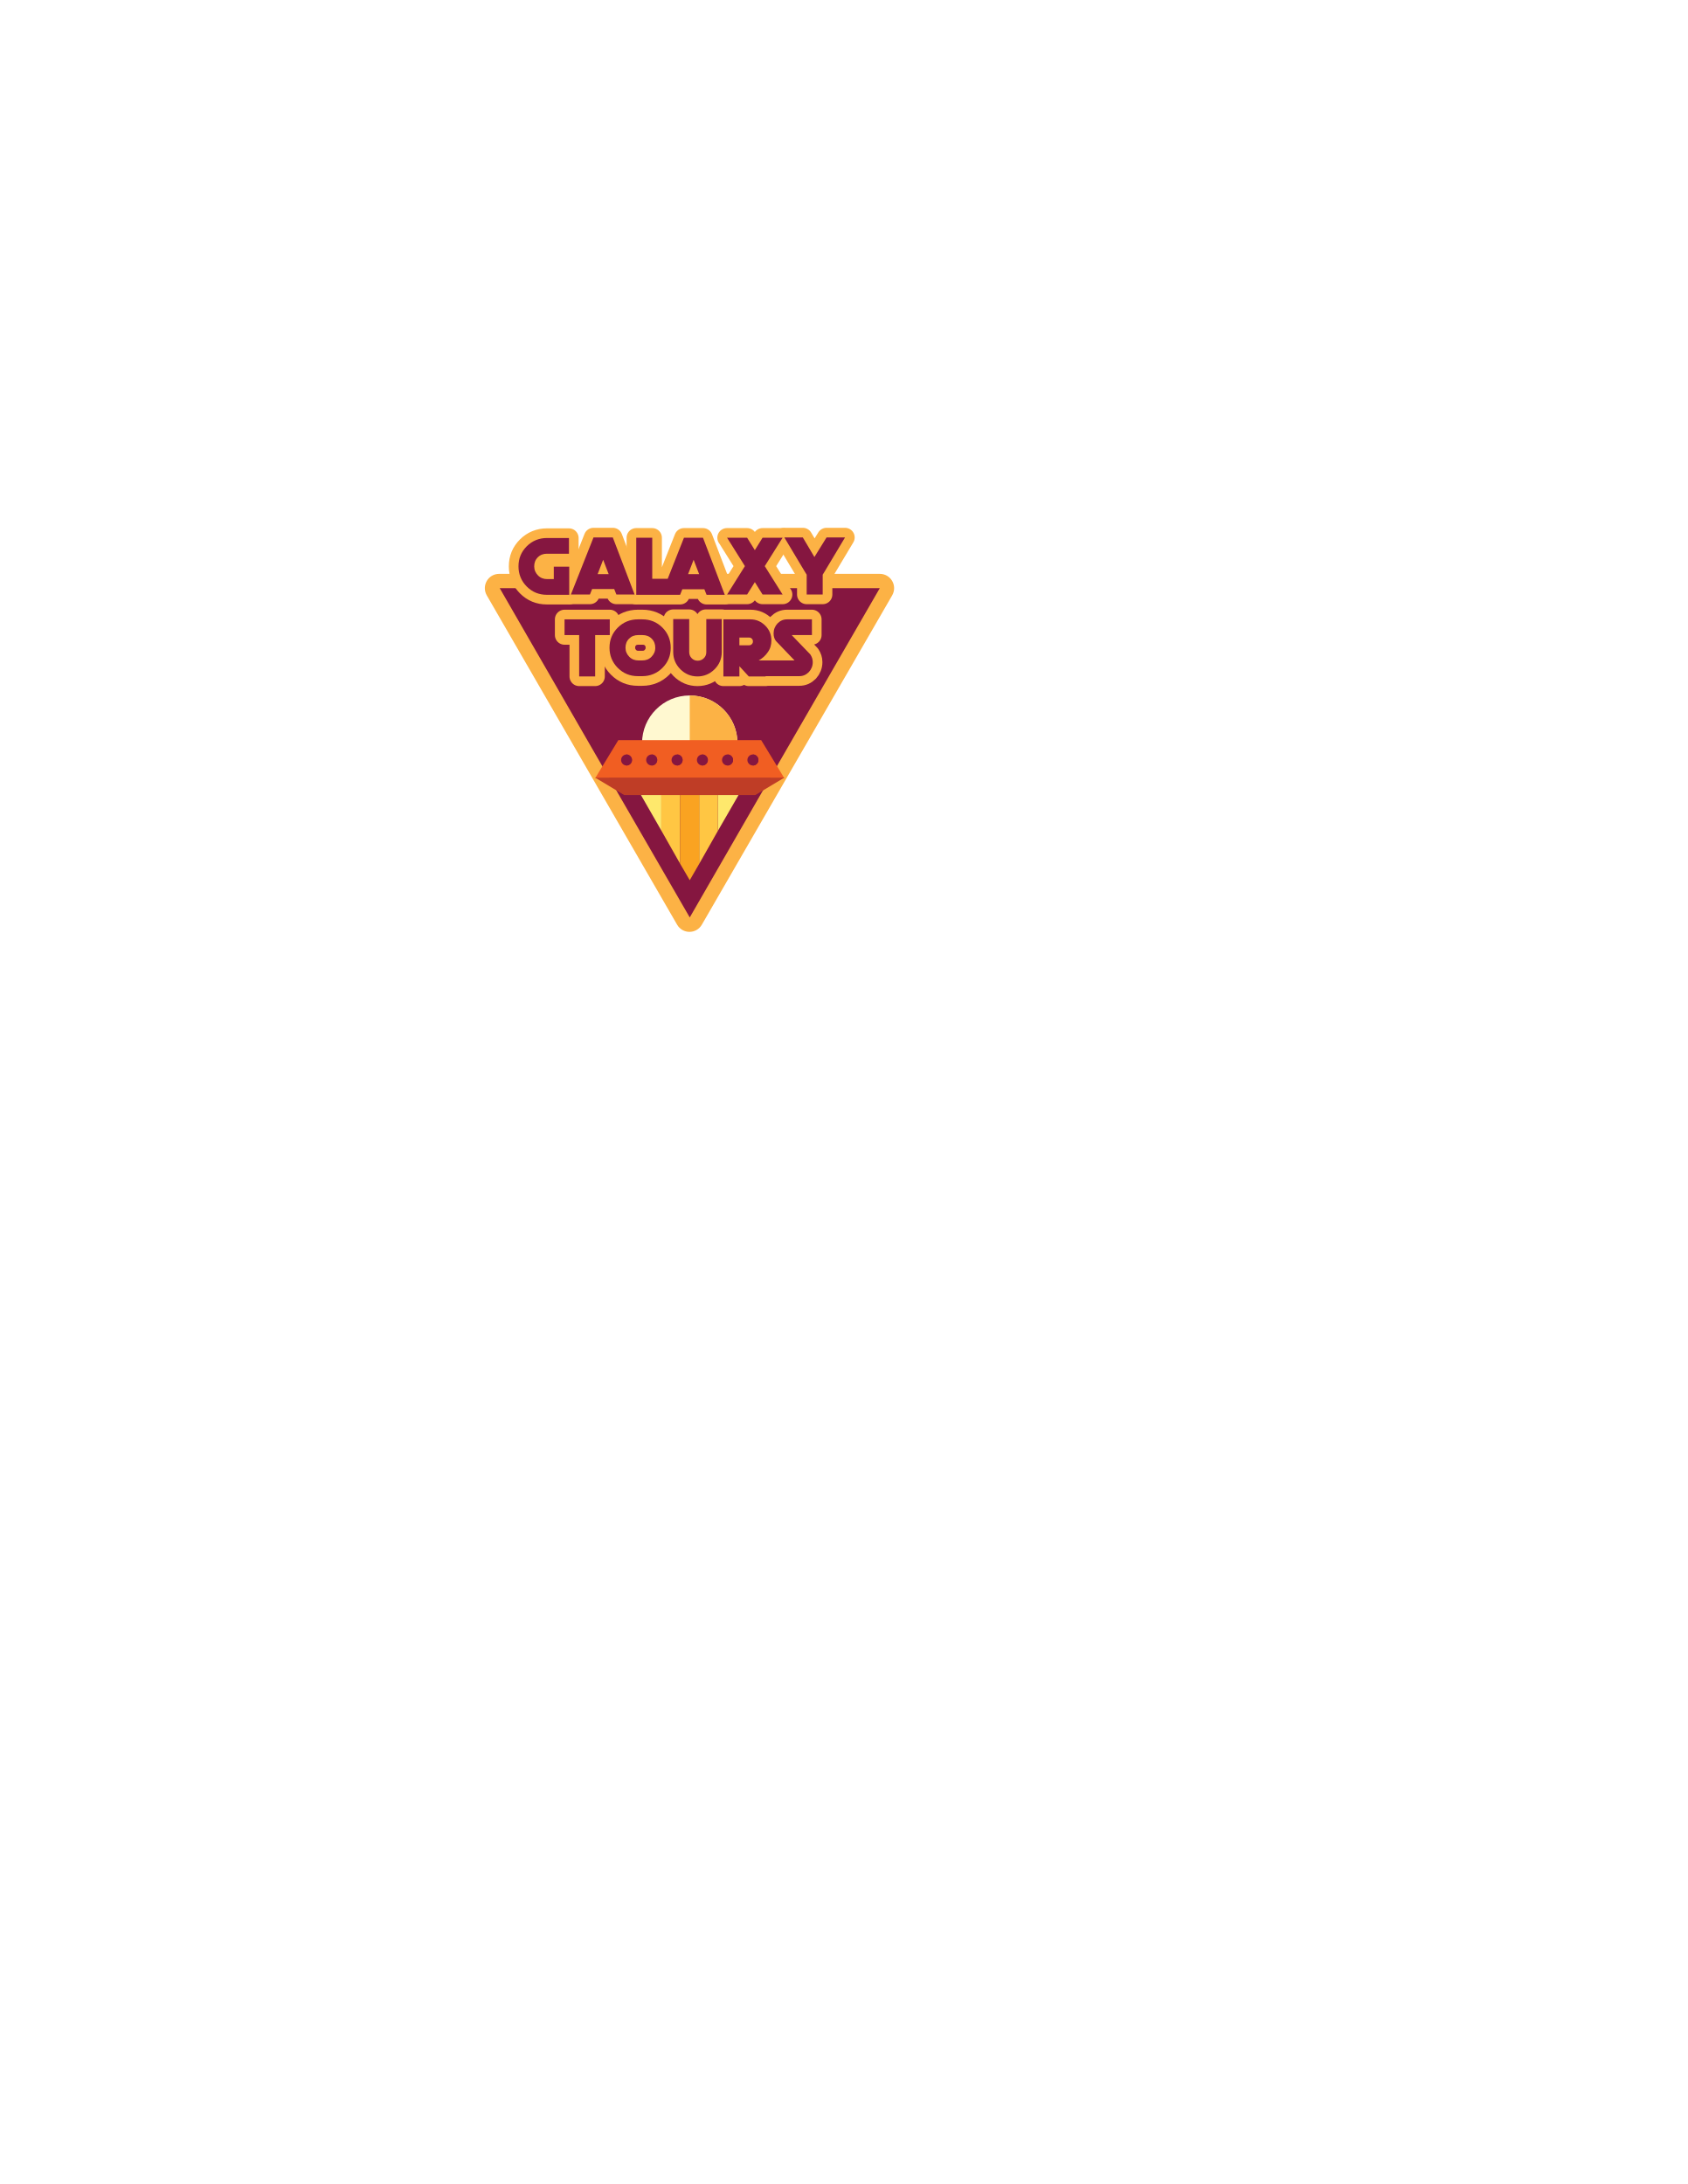
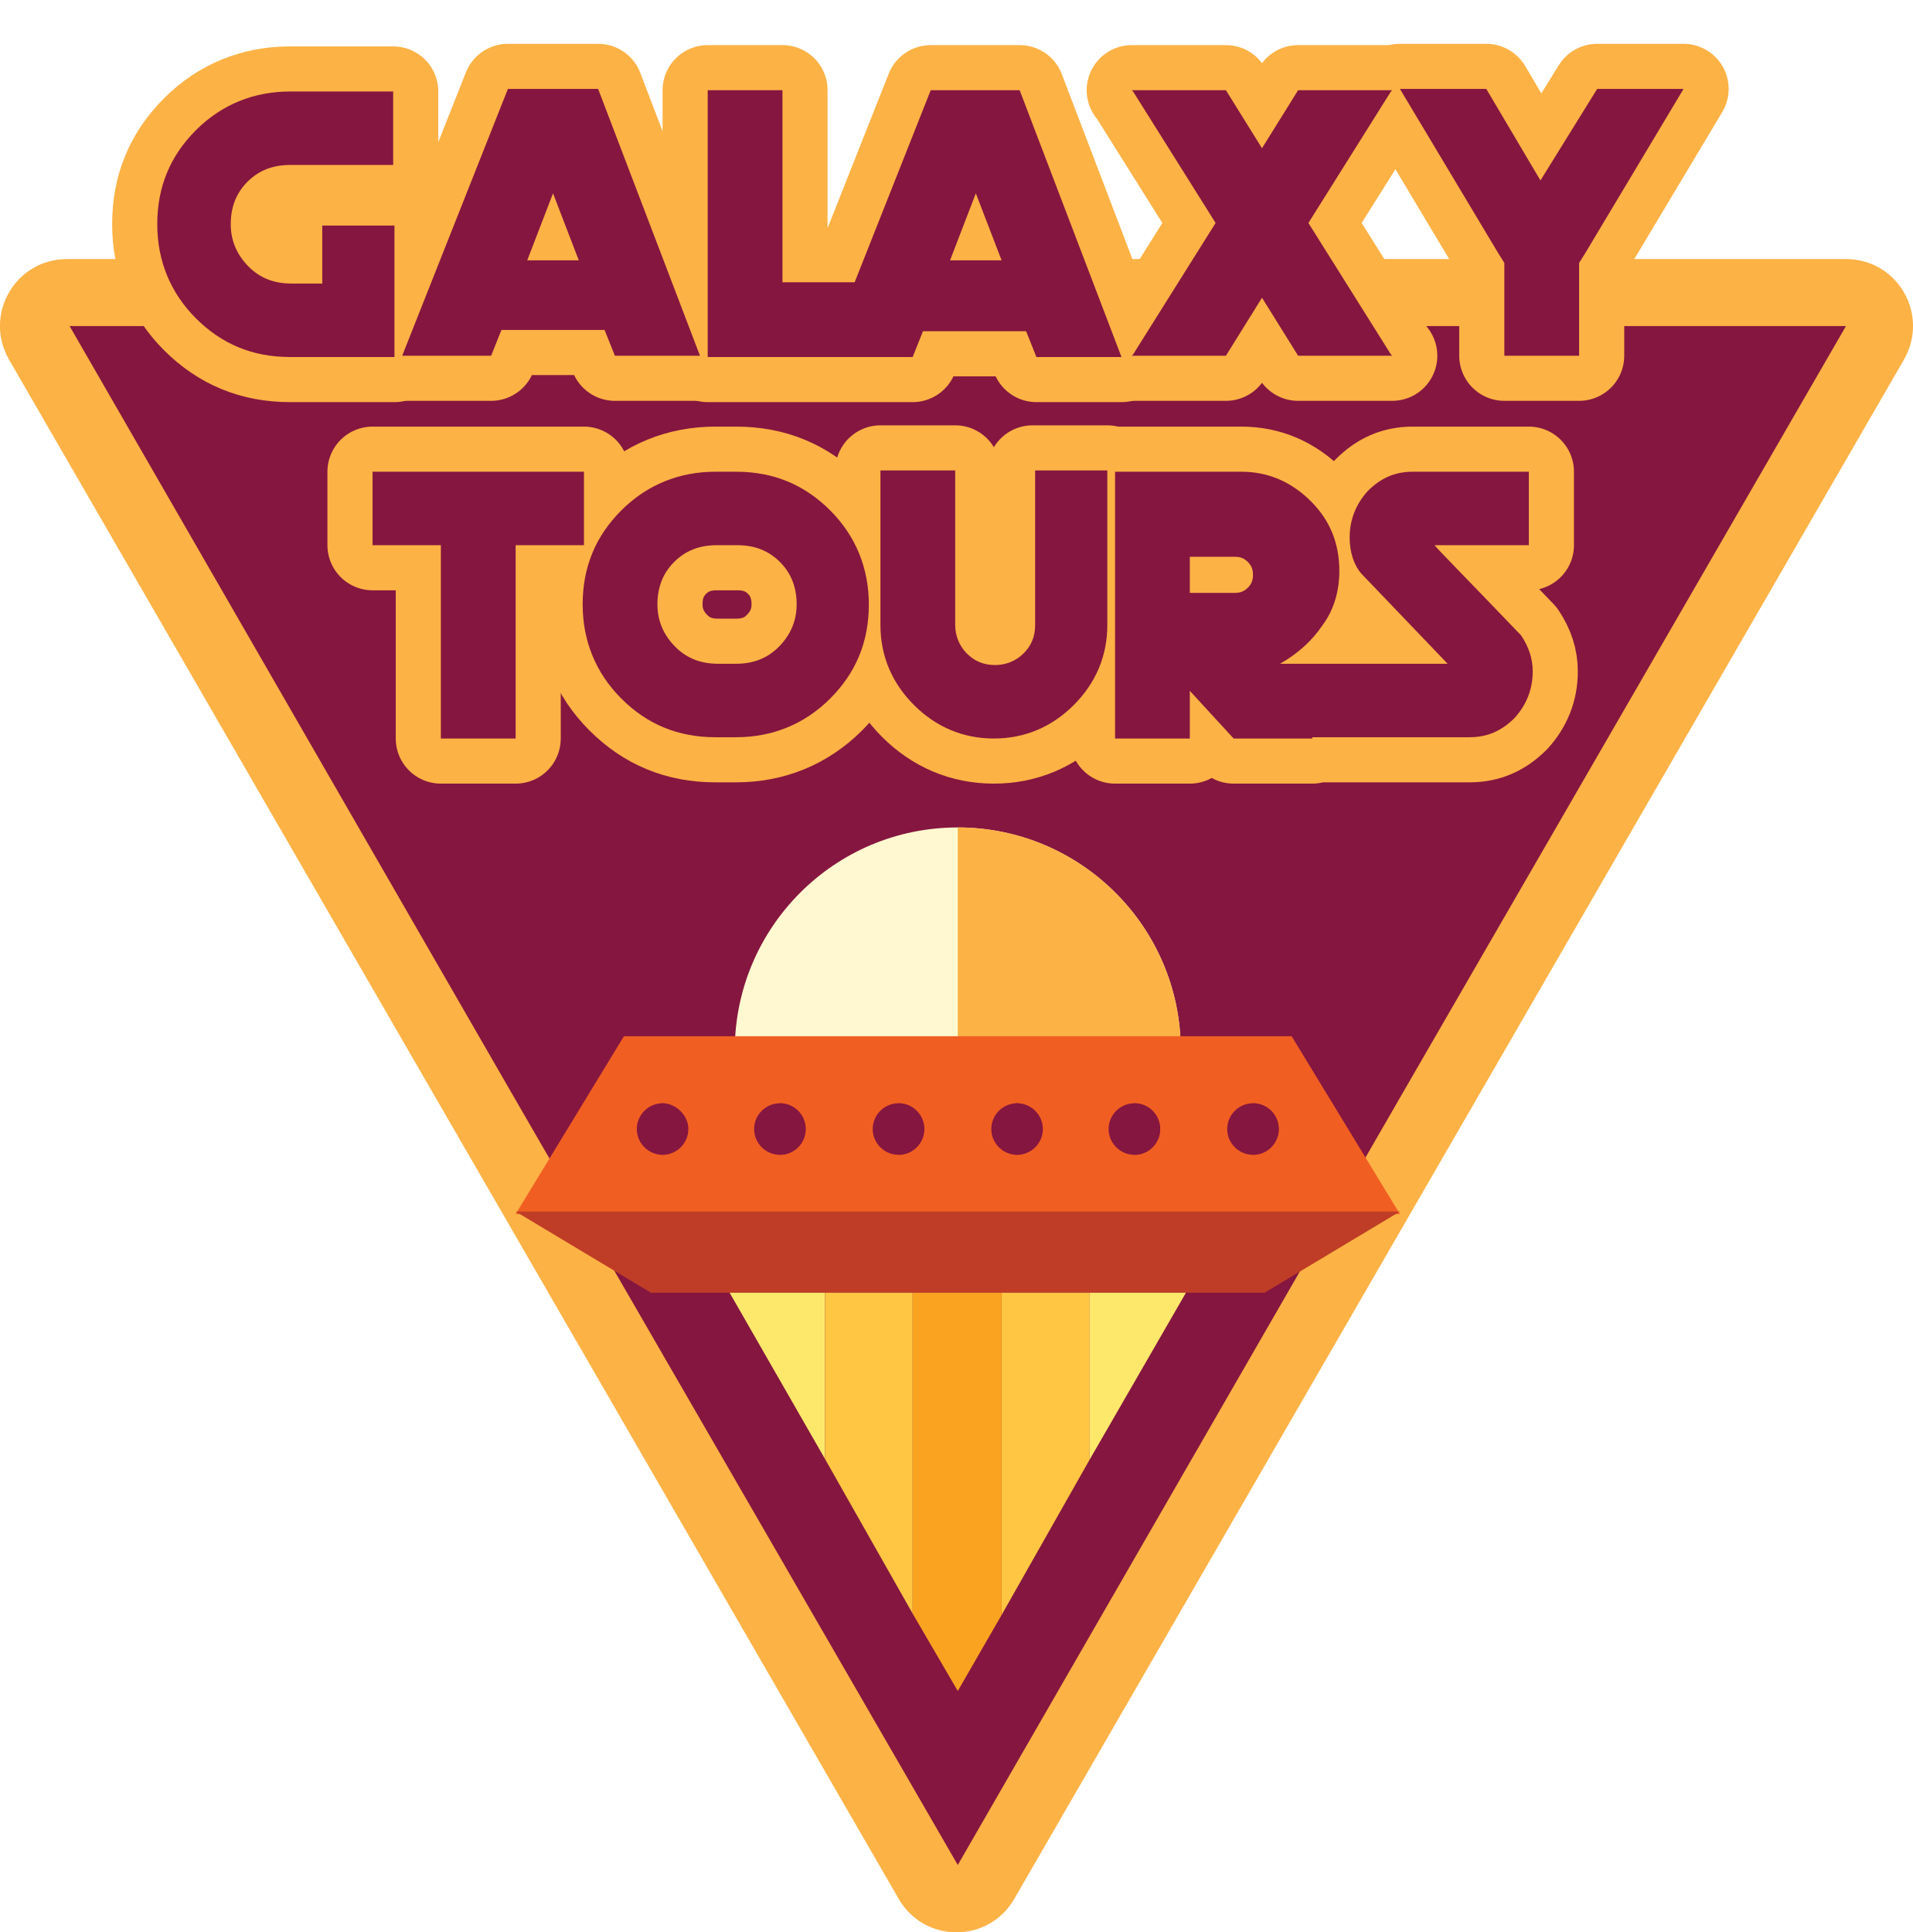
- <svg xmlns="http://www.w3.org/2000/svg" version="1.1" id="Layer_1" x="0px" y="0px" viewBox="0 0 612 792" style="enable-background:new 0 0 612 792;" xml:space="preserve">
+ <svg xmlns="http://www.w3.org/2000/svg" version="1.1" id="Layer_1" x="0px" y="0px" viewBox="0 0 148.4 149.9" style="enable-background:new 0 0 148.4 149.9;" xml:space="preserve">
  <style type="text/css">
	.st0{fill:#FCB245;}
	.st1{fill:#851640;}
	.st2{fill:#FFF8D0;}
	.st3{fill:#F15E22;}
	.st4{fill:#BF3D26;}
	.st5{fill:#FEE86C;}
	.st6{fill:#FFC643;}
	.st7{fill:#FAA321;}
	.st8{fill:#851640;stroke:#FCB245;stroke-width:7;stroke-linecap:round;stroke-linejoin:round;stroke-miterlimit:10;}
</style>
-   <path class="st0" d="M250.1,208.1H319c4,0,6.5,4.3,4.5,7.8l-34.5,59.7l-34.5,59.7c-2,3.5-7,3.5-9,0l-34.5-59.7l-34.5-59.7  c-2-3.5,0.5-7.8,4.5-7.8H250.1z" />
-   <polygon class="st1" points="215.6,273 181.2,213.3 250.1,213.3 319,213.3 284.5,273 250.1,332.7 " />
+   <path class="st0" d="M74.3,20.1h68.9c4,0,6.5,4.3,4.5,7.8l-34.5,59.7l-34.5,59.7c-2,3.5-7,3.5-9,0L35.2,87.6L0.7,27.9  c-2-3.5,0.5-7.8,4.5-7.8H74.3z" />
+   <polygon class="st1" points="39.8,85 5.4,25.3 74.3,25.3 143.2,25.3 108.7,85 74.3,144.7 " />
  <g>
    <g>
-       <path class="st2" d="M232.8,269.5c0-9.5,7.7-17.3,17.3-17.3c9.5,0,17.3,7.7,17.3,17.3" />
-       <path class="st0" d="M250.1,269.5h17.3c0-9.5-7.7-17.3-17.3-17.3" />
-       <polygon class="st3" points="284.4,282.2 215.8,282.2 224.2,268.4 276,268.4   " />
-       <polygon class="st4" points="273.9,288.3 226.3,288.3 215.8,282 284.4,282   " />
+       <path class="st2" d="M57,81.5c0-9.5,7.7-17.3,17.3-17.3c9.5,0,17.3,7.7,17.3,17.3" />
+       <path class="st0" d="M74.3,81.5h17.3c0-9.5-7.7-17.3-17.3-17.3" />
+       <polygon class="st3" points="108.6,94.2 40,94.2 48.4,80.4 100.2,80.4   " />
+       <polygon class="st4" points="98.1,100.3 50.5,100.3 40,94 108.6,94   " />
      <g>
        <g>
-           <path class="st1" d="M229.2,275.6c0,1.1-0.9,2-2,2c-1.1,0-2-0.9-2-2c0-1.1,0.9-2,2-2C228.2,273.6,229.2,274.5,229.2,275.6z" />
-           <path class="st1" d="M227.1,273.6c1.1,0,2,0.9,2,2c0,1.1-0.9,2-2,2V273.6z" />
+           <path class="st1" d="M53.4,87.6c0,1.1-0.9,2-2,2s-2-0.9-2-2s0.9-2,2-2C52.4,85.6,53.4,86.5,53.4,87.6z" />
+           <path class="st1" d="M51.3,85.6c1.1,0,2,0.9,2,2s-0.9,2-2,2V85.6z" />
        </g>
        <g>
-           <path class="st1" d="M238.3,275.6c0,1.1-0.9,2-2,2c-1.1,0-2-0.9-2-2c0-1.1,0.9-2,2-2C237.4,273.6,238.3,274.5,238.3,275.6z" />
-           <path class="st1" d="M236.3,273.6c1.1,0,2,0.9,2,2c0,1.1-0.9,2-2,2V273.6z" />
+           <path class="st1" d="M62.5,87.6c0,1.1-0.9,2-2,2s-2-0.9-2-2s0.9-2,2-2C61.6,85.6,62.5,86.5,62.5,87.6z" />
+           <path class="st1" d="M60.5,85.6c1.1,0,2,0.9,2,2s-0.9,2-2,2V85.6z" />
        </g>
        <g>
-           <path class="st1" d="M247.5,275.6c0,1.1-0.9,2-2,2c-1.1,0-2-0.9-2-2c0-1.1,0.9-2,2-2C246.6,273.6,247.5,274.5,247.5,275.6z" />
-           <path class="st1" d="M245.5,273.6c1.1,0,2,0.9,2,2c0,1.1-0.9,2-2,2V273.6z" />
+           <path class="st1" d="M71.7,87.6c0,1.1-0.9,2-2,2s-2-0.9-2-2s0.9-2,2-2S71.7,86.5,71.7,87.6z" />
+           <path class="st1" d="M69.7,85.6c1.1,0,2,0.9,2,2s-0.9,2-2,2V85.6z" />
        </g>
        <g>
-           <path class="st1" d="M256.7,275.6c0,1.1-0.9,2-2,2c-1.1,0-2-0.9-2-2c0-1.1,0.9-2,2-2C255.8,273.6,256.7,274.5,256.7,275.6z" />
-           <path class="st1" d="M254.6,273.6c1.1,0,2,0.9,2,2c0,1.1-0.9,2-2,2V273.6z" />
+           <path class="st1" d="M80.9,87.6c0,1.1-0.9,2-2,2s-2-0.9-2-2s0.9-2,2-2C80,85.6,80.9,86.5,80.9,87.6z" />
+           <path class="st1" d="M78.8,85.6c1.1,0,2,0.9,2,2s-0.9,2-2,2V85.6z" />
        </g>
        <g>
-           <path class="st1" d="M265.8,275.6c0,1.1-0.9,2-2,2s-2-0.9-2-2c0-1.1,0.9-2,2-2S265.8,274.5,265.8,275.6z" />
-           <path class="st1" d="M263.8,273.6c1.1,0,2,0.9,2,2c0,1.1-0.9,2-2,2V273.6z" />
+           <path class="st1" d="M90,87.6c0,1.1-0.9,2-2,2s-2-0.9-2-2s0.9-2,2-2S90,86.5,90,87.6z" />
+           <path class="st1" d="M88,85.6c1.1,0,2,0.9,2,2s-0.9,2-2,2V85.6z" />
        </g>
        <g>
-           <path class="st1" d="M275,275.6c0,1.1-0.9,2-2,2c-1.1,0-2-0.9-2-2c0-1.1,0.9-2,2-2C274.1,273.6,275,274.5,275,275.6z" />
-           <path class="st1" d="M273,273.6c1.1,0,2,0.9,2,2c0,1.1-0.9,2-2,2V273.6z" />
+           <path class="st1" d="M99.2,87.6c0,1.1-0.9,2-2,2s-2-0.9-2-2s0.9-2,2-2S99.2,86.5,99.2,87.6z" />
+           <path class="st1" d="M97.2,85.6c1.1,0,2,0.9,2,2s-0.9,2-2,2V85.6z" />
        </g>
      </g>
    </g>
    <g>
-       <polygon class="st5" points="260.3,301.3 267.8,288.3 260.3,288.3   " />
-       <polygon class="st6" points="253.5,313.3 260.3,301.3 260.3,288.3 253.5,288.3   " />
-       <polygon class="st5" points="239.8,288.3 232.4,288.3 239.8,301.2   " />
-       <polygon class="st6" points="239.8,301.2 246.6,313.2 246.6,288.3 239.8,288.3   " />
-       <polygon class="st7" points="246.6,313.2 250.1,319.2 253.5,313.3 253.5,288.3 246.6,288.3   " />
+       <polygon class="st5" points="84.5,113.3 92,100.3 84.5,100.3   " />
+       <polygon class="st6" points="77.7,125.3 84.5,113.3 84.5,100.3 77.7,100.3   " />
+       <polygon class="st5" points="64,100.3 56.6,100.3 64,113.2   " />
+       <polygon class="st6" points="64,113.2 70.8,125.2 70.8,100.3 64,100.3   " />
+       <polygon class="st7" points="70.8,125.2 74.3,131.2 77.7,125.3 77.7,100.3 70.8,100.3   " />
    </g>
  </g>
  <g>
    <g>
-       <path class="st8" d="M200.6,205.5h5.8v10.2h-8.1c-2.9,0-5.3-1-7.3-3c-2-2-3-4.5-3-7.3c0-2.9,1-5.3,3-7.3c2-2,4.5-3,7.3-3h8v5.7h-8    c-1.3,0-2.4,0.4-3.3,1.3c-0.9,0.9-1.3,2-1.3,3.3c0,1.3,0.5,2.4,1.4,3.3c0.9,0.9,2,1.3,3.3,1.3h2.4V205.5z" />
-       <path class="st8" d="M222.2,194.9l7.9,20.7h-6.6l-0.8-2h-8l-0.8,2h-6.9l8.2-20.7H222.2z M220.7,208.2l-2-5.2l-2,5.2H220.7z" />
-       <path class="st8" d="M242.1,209.9l5.9-14.9h6.9l7.9,20.7h-6.6l-0.8-2h-8l-0.8,2h-15.9v-20.7h5.8v14.9H242.1z M253.5,208.2l-2-5.2    l-2,5.2H253.5z" />
-       <path class="st8" d="M283.7,195.1l-6.4,10.2l6.4,10.2l0.1,0.1h-7.3l-2.8-4.5l-2.8,4.5h-7.3l0.1-0.1l6.4-10.2l-6.4-10.2l-0.1-0.1    h7.3l2.8,4.5l2.8-4.5h7.3L283.7,195.1z" />
-       <path class="st8" d="M299.7,194.9h6.7l-7.6,12.7l-0.5,0.8v7.2h-5.8v-7.2l-0.5-0.8l-7.6-12.7h6.7l4.2,7.1L299.7,194.9z" />
+       <path class="st8" d="M24.8,17.5h5.8v10.2h-8.1c-2.9,0-5.3-1-7.3-3s-3-4.5-3-7.3c0-2.9,1-5.3,3-7.3s4.5-3,7.3-3h8v5.7h-8    c-1.3,0-2.4,0.4-3.3,1.3c-0.9,0.9-1.3,2-1.3,3.3s0.5,2.4,1.4,3.3c0.9,0.9,2,1.3,3.3,1.3H25v-4.5H24.8z" />
+       <path class="st8" d="M46.4,6.9l7.9,20.7h-6.6l-0.8-2h-8l-0.8,2h-6.9l8.2-20.7H46.4z M44.9,20.2l-2-5.2l-2,5.2H44.9z" />
+       <path class="st8" d="M66.3,21.9L72.2,7h6.9L87,27.7h-6.6l-0.8-2h-8l-0.8,2H54.9V7h5.8v14.9H66.3z M77.7,20.2l-2-5.2l-2,5.2H77.7z" />
+       <path class="st8" d="M107.9,7.1l-6.4,10.2l6.4,10.2l0.1,0.1h-7.3l-2.8-4.5l-2.8,4.5h-7.3l0.1-0.1l6.4-10.2L87.9,7.1L87.8,7h7.3    l2.8,4.5l2.8-4.5h7.3L107.9,7.1z" />
+       <path class="st8" d="M123.9,6.9h6.7L123,19.6l-0.5,0.8v7.2h-5.8v-7.2l-0.5-0.8l-7.6-12.7h6.7l4.2,7.1L123.9,6.9z" />
    </g>
    <g>
-       <path class="st1" d="M200.6,205.5h5.8v10.2h-8.1c-2.9,0-5.3-1-7.3-3c-2-2-3-4.5-3-7.3c0-2.9,1-5.3,3-7.3c2-2,4.5-3,7.3-3h8v5.7h-8    c-1.3,0-2.4,0.4-3.3,1.3c-0.9,0.9-1.3,2-1.3,3.3c0,1.3,0.5,2.4,1.4,3.3c0.9,0.9,2,1.3,3.3,1.3h2.4V205.5z" />
-       <path class="st1" d="M222.2,194.9l7.9,20.7h-6.6l-0.8-2h-8l-0.8,2h-6.9l8.2-20.7H222.2z M220.7,208.2l-2-5.2l-2,5.2H220.7z" />
-       <path class="st1" d="M242.1,209.9l5.9-14.9h6.9l7.9,20.7h-6.6l-0.8-2h-8l-0.8,2h-15.9v-20.7h5.8v14.9H242.1z M253.5,208.2l-2-5.2    l-2,5.2H253.5z" />
-       <path class="st1" d="M283.7,195.1l-6.4,10.2l6.4,10.2l0.1,0.1h-7.3l-2.8-4.5l-2.8,4.5h-7.3l0.1-0.1l6.4-10.2l-6.4-10.2l-0.1-0.1    h7.3l2.8,4.5l2.8-4.5h7.3L283.7,195.1z" />
-       <path class="st1" d="M299.7,194.9h6.7l-7.6,12.7l-0.5,0.8v7.2h-5.8v-7.2l-0.5-0.8l-7.6-12.7h6.7l4.2,7.1L299.7,194.9z" />
+       <path class="st1" d="M24.8,17.5h5.8v10.2h-8.1c-2.9,0-5.3-1-7.3-3s-3-4.5-3-7.3c0-2.9,1-5.3,3-7.3s4.5-3,7.3-3h8v5.7h-8    c-1.3,0-2.4,0.4-3.3,1.3c-0.9,0.9-1.3,2-1.3,3.3s0.5,2.4,1.4,3.3c0.9,0.9,2,1.3,3.3,1.3H25v-4.5H24.8z" />
+       <path class="st1" d="M46.4,6.9l7.9,20.7h-6.6l-0.8-2h-8l-0.8,2h-6.9l8.2-20.7H46.4z M44.9,20.2l-2-5.2l-2,5.2H44.9z" />
+       <path class="st1" d="M66.3,21.9L72.2,7h6.9L87,27.7h-6.6l-0.8-2h-8l-0.8,2H54.9V7h5.8v14.9H66.3z M77.7,20.2l-2-5.2l-2,5.2H77.7z" />
+       <path class="st1" d="M107.9,7.1l-6.4,10.2l6.4,10.2l0.1,0.1h-7.3l-2.8-4.5l-2.8,4.5h-7.3l0.1-0.1l6.4-10.2L87.9,7.1L87.8,7h7.3    l2.8,4.5l2.8-4.5h7.3L107.9,7.1z" />
+       <path class="st1" d="M123.9,6.9h6.7L123,19.6l-0.5,0.8v7.2h-5.8v-7.2l-0.5-0.8l-7.6-12.7h6.7l4.2,7.1L123.9,6.9z" />
    </g>
  </g>
  <g>
    <g>
-       <path class="st8" d="M221.1,224.6v5.7h-5.3v15h-5.8v-15h-5.3v-5.7H221.1z" />
-       <path class="st8" d="M232.9,224.6c2.9,0,5.3,1,7.3,3c2,2,3,4.5,3,7.3c0,2.9-1,5.3-3,7.3c-2,2-4.5,3-7.3,3h-1.6c-2.9,0-5.3-1-7.3-3    c-2-2-3-4.5-3-7.3c0-2.9,1-5.3,3-7.3c2-2,4.5-3,7.3-3H232.9z M232.9,239.5c1.3,0,2.4-0.4,3.3-1.3c0.9-0.9,1.4-2,1.4-3.3    c0-1.3-0.4-2.4-1.3-3.3c-0.9-0.9-2-1.3-3.3-1.3h-1.6c-1.3,0-2.4,0.4-3.3,1.3c-0.9,0.9-1.3,2-1.3,3.3c0,1.3,0.5,2.4,1.4,3.3    c0.9,0.9,2,1.3,3.3,1.3H232.9z" />
-       <path class="st8" d="M255.9,224.5h5.8v12c0,2.4-0.9,4.5-2.6,6.2c-1.7,1.7-3.8,2.6-6.2,2.6c-2.4,0-4.5-0.9-6.2-2.6    c-1.7-1.7-2.6-3.8-2.6-6.2v-12h5.8v12c0,0.8,0.3,1.6,0.9,2.2c0.6,0.6,1.3,0.9,2.2,0.9c0.8,0,1.6-0.3,2.2-0.9    c0.6-0.6,0.9-1.3,0.9-2.2V224.5z" />
-       <path class="st8" d="M277.6,245.3h-6.1l-3.4-3.7v3.7h-5.8v-20.7h9.8c2.1,0,3.9,0.8,5.4,2.3c1.5,1.5,2.2,3.3,2.2,5.4    c0,1.5-0.4,3-1.3,4.2c-0.8,1.2-1.9,2.2-3.3,3c0.7,0,1.5,0,2.4,0h10.6l-6.7-7c-0.6-0.7-0.9-1.7-0.9-2.8c0-1.4,0.5-2.6,1.4-3.6    c1-1,2.1-1.5,3.5-1.5h9v5.7h-7.3c0,0.1,2.3,2.4,6.7,7c0.6,0.9,0.9,1.8,0.9,2.8c0,1.4-0.5,2.6-1.4,3.6c-1,1-2.1,1.5-3.5,1.5H277.6z     M271.6,234c0.4,0,0.7-0.1,1-0.4c0.3-0.3,0.4-0.6,0.4-1s-0.1-0.7-0.4-1c-0.3-0.3-0.6-0.4-1-0.4h-3.5v2.8H271.6z" />
+       <path class="st8" d="M45.3,36.6v5.7H40v15h-5.8v-15h-5.3v-5.7H45.3z" />
+       <path class="st8" d="M57.1,36.6c2.9,0,5.3,1,7.3,3s3,4.5,3,7.3c0,2.9-1,5.3-3,7.3s-4.5,3-7.3,3h-1.6c-2.9,0-5.3-1-7.3-3    s-3-4.5-3-7.3c0-2.9,1-5.3,3-7.3s4.5-3,7.3-3H57.1z M57.1,51.5c1.3,0,2.4-0.4,3.3-1.3c0.9-0.9,1.4-2,1.4-3.3s-0.4-2.4-1.3-3.3    c-0.9-0.9-2-1.3-3.3-1.3h-1.6c-1.3,0-2.4,0.4-3.3,1.3c-0.9,0.9-1.3,2-1.3,3.3s0.5,2.4,1.4,3.3c0.9,0.9,2,1.3,3.3,1.3H57.1z" />
+       <path class="st8" d="M80.1,36.5h5.8v12c0,2.4-0.9,4.5-2.6,6.2s-3.8,2.6-6.2,2.6s-4.5-0.9-6.2-2.6c-1.7-1.7-2.6-3.8-2.6-6.2v-12    h5.8v12c0,0.8,0.3,1.6,0.9,2.2c0.6,0.6,1.3,0.9,2.2,0.9c0.8,0,1.6-0.3,2.2-0.9c0.6-0.6,0.9-1.3,0.9-2.2v-12H80.1z" />
+       <path class="st8" d="M101.8,57.3h-6.1l-3.4-3.7v3.7h-5.8V36.6h9.8c2.1,0,3.9,0.8,5.4,2.3s2.2,3.3,2.2,5.4c0,1.5-0.4,3-1.3,4.2    c-0.8,1.2-1.9,2.2-3.3,3c0.7,0,1.5,0,2.4,0h10.6l-6.7-7c-0.6-0.7-0.9-1.7-0.9-2.8c0-1.4,0.5-2.6,1.4-3.6c1-1,2.1-1.5,3.5-1.5h9    v5.7h-7.3c0,0.1,2.3,2.4,6.7,7c0.6,0.9,0.9,1.8,0.9,2.8c0,1.4-0.5,2.6-1.4,3.6c-1,1-2.1,1.5-3.5,1.5h-12.2V57.3z M95.8,46    c0.4,0,0.7-0.1,1-0.4c0.3-0.3,0.4-0.6,0.4-1s-0.1-0.7-0.4-1s-0.6-0.4-1-0.4h-3.5V46L95.8,46L95.8,46z" />
    </g>
    <g>
-       <path class="st1" d="M221.1,224.6v5.7h-5.3v15h-5.8v-15h-5.3v-5.7H221.1z" />
-       <path class="st1" d="M232.9,224.6c2.9,0,5.3,1,7.3,3c2,2,3,4.5,3,7.3c0,2.9-1,5.3-3,7.3c-2,2-4.5,3-7.3,3h-1.6c-2.9,0-5.3-1-7.3-3    c-2-2-3-4.5-3-7.3c0-2.9,1-5.3,3-7.3c2-2,4.5-3,7.3-3H232.9z M232.9,239.5c1.3,0,2.4-0.4,3.3-1.3c0.9-0.9,1.4-2,1.4-3.3    c0-1.3-0.4-2.4-1.3-3.3c-0.9-0.9-2-1.3-3.3-1.3h-1.6c-1.3,0-2.4,0.4-3.3,1.3c-0.9,0.9-1.3,2-1.3,3.3c0,1.3,0.5,2.4,1.4,3.3    c0.9,0.9,2,1.3,3.3,1.3H232.9z" />
-       <path class="st1" d="M255.9,224.5h5.8v12c0,2.4-0.9,4.5-2.6,6.2c-1.7,1.7-3.8,2.6-6.2,2.6c-2.4,0-4.5-0.9-6.2-2.6    c-1.7-1.7-2.6-3.8-2.6-6.2v-12h5.8v12c0,0.8,0.3,1.6,0.9,2.2c0.6,0.6,1.3,0.9,2.2,0.9c0.8,0,1.6-0.3,2.2-0.9    c0.6-0.6,0.9-1.3,0.9-2.2V224.5z" />
-       <path class="st1" d="M277.6,245.3h-6.1l-3.4-3.7v3.7h-5.8v-20.7h9.8c2.1,0,3.9,0.8,5.4,2.3c1.5,1.5,2.2,3.3,2.2,5.4    c0,1.5-0.4,3-1.3,4.2c-0.8,1.2-1.9,2.2-3.3,3c0.7,0,1.5,0,2.4,0h10.6l-6.7-7c-0.6-0.7-0.9-1.7-0.9-2.8c0-1.4,0.5-2.6,1.4-3.6    c1-1,2.1-1.5,3.5-1.5h9v5.7h-7.3c0,0.1,2.3,2.4,6.7,7c0.6,0.9,0.9,1.8,0.9,2.8c0,1.4-0.5,2.6-1.4,3.6c-1,1-2.1,1.5-3.5,1.5H277.6z     M271.6,234c0.4,0,0.7-0.1,1-0.4c0.3-0.3,0.4-0.6,0.4-1s-0.1-0.7-0.4-1c-0.3-0.3-0.6-0.4-1-0.4h-3.5v2.8H271.6z" />
+       <path class="st1" d="M45.3,36.6v5.7H40v15h-5.8v-15h-5.3v-5.7H45.3z" />
+       <path class="st1" d="M57.1,36.6c2.9,0,5.3,1,7.3,3s3,4.5,3,7.3c0,2.9-1,5.3-3,7.3s-4.5,3-7.3,3h-1.6c-2.9,0-5.3-1-7.3-3    s-3-4.5-3-7.3c0-2.9,1-5.3,3-7.3s4.5-3,7.3-3H57.1z M57.1,51.5c1.3,0,2.4-0.4,3.3-1.3c0.9-0.9,1.4-2,1.4-3.3s-0.4-2.4-1.3-3.3    c-0.9-0.9-2-1.3-3.3-1.3h-1.6c-1.3,0-2.4,0.4-3.3,1.3c-0.9,0.9-1.3,2-1.3,3.3s0.5,2.4,1.4,3.3c0.9,0.9,2,1.3,3.3,1.3H57.1z" />
+       <path class="st1" d="M80.1,36.5h5.8v12c0,2.4-0.9,4.5-2.6,6.2s-3.8,2.6-6.2,2.6s-4.5-0.9-6.2-2.6c-1.7-1.7-2.6-3.8-2.6-6.2v-12    h5.8v12c0,0.8,0.3,1.6,0.9,2.2c0.6,0.6,1.3,0.9,2.2,0.9c0.8,0,1.6-0.3,2.2-0.9c0.6-0.6,0.9-1.3,0.9-2.2v-12H80.1z" />
+       <path class="st1" d="M101.8,57.3h-6.1l-3.4-3.7v3.7h-5.8V36.6h9.8c2.1,0,3.9,0.8,5.4,2.3s2.2,3.3,2.2,5.4c0,1.5-0.4,3-1.3,4.2    c-0.8,1.2-1.9,2.2-3.3,3c0.7,0,1.5,0,2.4,0h10.6l-6.7-7c-0.6-0.7-0.9-1.7-0.9-2.8c0-1.4,0.5-2.6,1.4-3.6c1-1,2.1-1.5,3.5-1.5h9    v5.7h-7.3c0,0.1,2.3,2.4,6.7,7c0.6,0.9,0.9,1.8,0.9,2.8c0,1.4-0.5,2.6-1.4,3.6c-1,1-2.1,1.5-3.5,1.5h-12.2V57.3z M95.8,46    c0.4,0,0.7-0.1,1-0.4c0.3-0.3,0.4-0.6,0.4-1s-0.1-0.7-0.4-1s-0.6-0.4-1-0.4h-3.5V46L95.8,46L95.8,46z" />
    </g>
  </g>
</svg>
